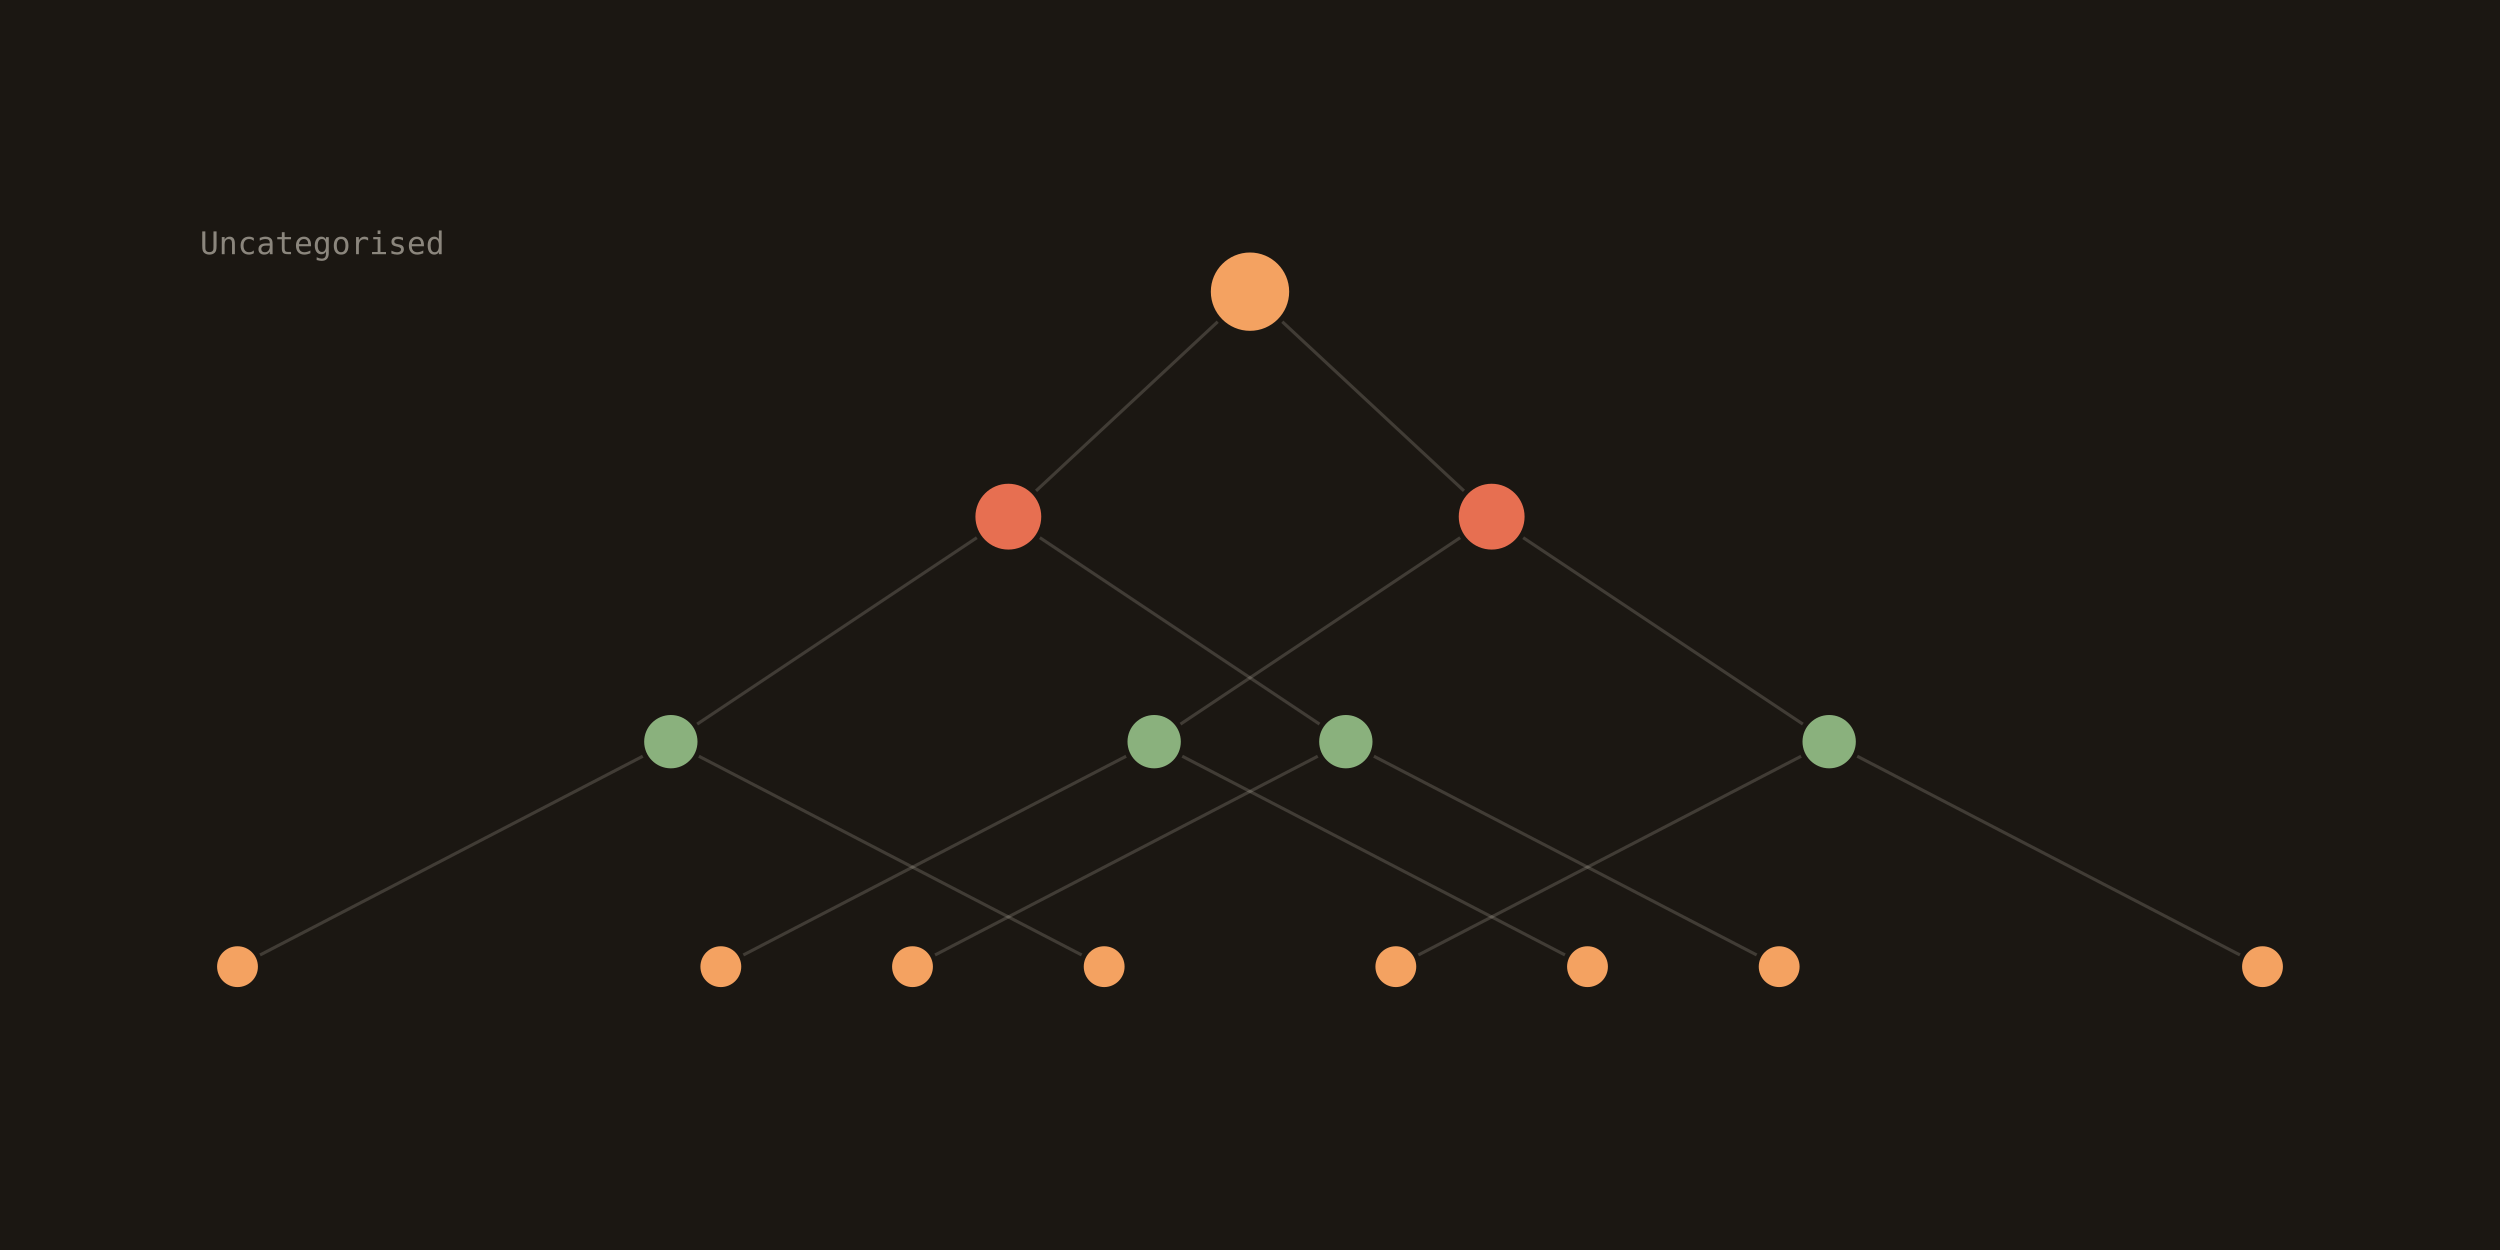
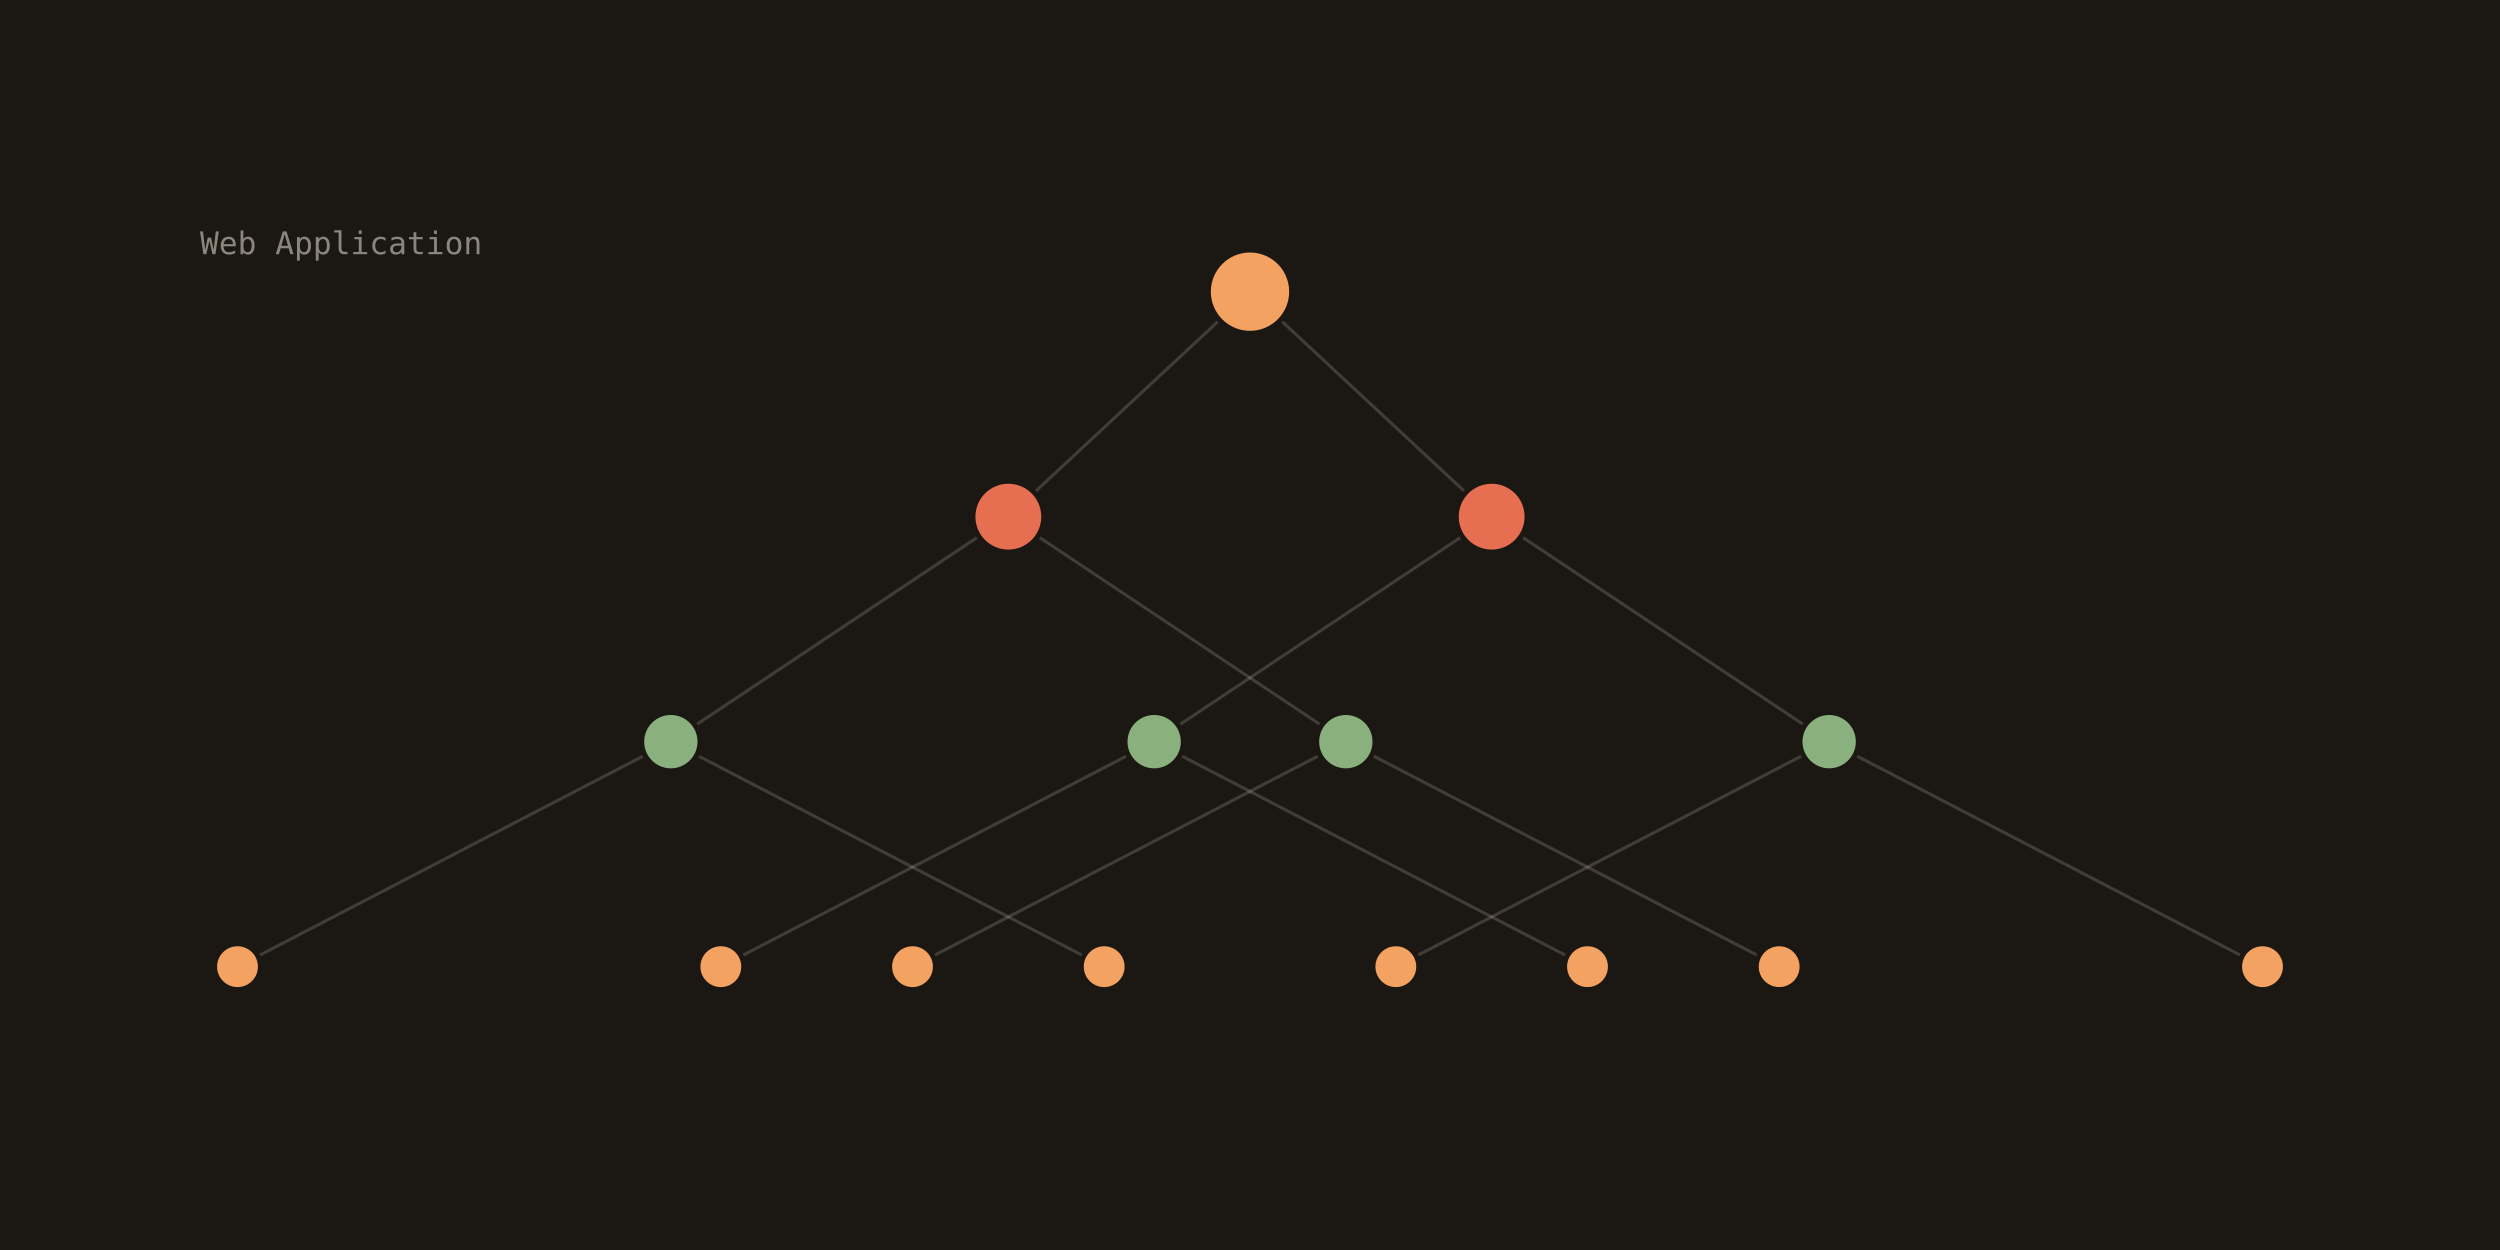
<svg xmlns="http://www.w3.org/2000/svg" viewBox="0 0 1200 600" width="1200" height="600" role="img" aria-label="grokmax-website domain model">
  <rect width="1200" height="600" fill="#1b1712" />
  <defs>
    <linearGradient id="gd" x1="0" y1="0" x2="1" y2="1">
      <stop offset="0%" stop-color="#f4a261" />
      <stop offset="100%" stop-color="#e76f51" />
    </linearGradient>
  </defs>
  <line x1="600.00" y1="140.00" x2="716.00" y2="248.00" stroke="rgba(253,246,233,0.300)" stroke-width="1.50" opacity="0.55" />
  <line x1="600.00" y1="140.00" x2="484.00" y2="248.00" stroke="rgba(253,246,233,0.300)" stroke-width="1.50" opacity="0.55" />
  <line x1="716.00" y1="248.00" x2="878.00" y2="356.00" stroke="rgba(253,246,233,0.300)" stroke-width="1.50" opacity="0.55" />
  <line x1="716.00" y1="248.00" x2="554.00" y2="356.00" stroke="rgba(253,246,233,0.300)" stroke-width="1.50" opacity="0.55" />
  <line x1="484.00" y1="248.00" x2="646.00" y2="356.00" stroke="rgba(253,246,233,0.300)" stroke-width="1.50" opacity="0.55" />
  <line x1="484.00" y1="248.00" x2="322.00" y2="356.00" stroke="rgba(253,246,233,0.300)" stroke-width="1.50" opacity="0.55" />
  <line x1="878.00" y1="356.00" x2="1086.00" y2="464.00" stroke="rgba(253,246,233,0.300)" stroke-width="1.50" opacity="0.55" />
  <line x1="878.00" y1="356.00" x2="670.00" y2="464.00" stroke="rgba(253,246,233,0.300)" stroke-width="1.50" opacity="0.55" />
  <line x1="554.00" y1="356.00" x2="762.00" y2="464.00" stroke="rgba(253,246,233,0.300)" stroke-width="1.50" opacity="0.55" />
  <line x1="554.00" y1="356.00" x2="346.00" y2="464.00" stroke="rgba(253,246,233,0.300)" stroke-width="1.50" opacity="0.55" />
  <line x1="646.00" y1="356.00" x2="854.00" y2="464.00" stroke="rgba(253,246,233,0.300)" stroke-width="1.50" opacity="0.55" />
  <line x1="646.00" y1="356.00" x2="438.00" y2="464.00" stroke="rgba(253,246,233,0.300)" stroke-width="1.50" opacity="0.55" />
  <line x1="322.00" y1="356.00" x2="530.00" y2="464.00" stroke="rgba(253,246,233,0.300)" stroke-width="1.50" opacity="0.55" />
  <line x1="322.00" y1="356.00" x2="114.00" y2="464.00" stroke="rgba(253,246,233,0.300)" stroke-width="1.50" opacity="0.55" />
  <circle cx="600.00" cy="140.00" r="20.00" fill="#f4a261" opacity="1.00" stroke="#1b1712" stroke-width="2.40" />
  <circle cx="716.00" cy="248.00" r="17.00" fill="#e76f51" opacity="1.00" stroke="#1b1712" stroke-width="2.40" />
  <circle cx="484.00" cy="248.00" r="17.00" fill="#e76f51" opacity="1.00" stroke="#1b1712" stroke-width="2.40" />
  <circle cx="878.00" cy="356.00" r="14.00" fill="#8ab17d" opacity="1.00" stroke="#1b1712" stroke-width="2.40" />
  <circle cx="554.00" cy="356.00" r="14.00" fill="#8ab17d" opacity="1.00" stroke="#1b1712" stroke-width="2.40" />
  <circle cx="646.00" cy="356.00" r="14.00" fill="#8ab17d" opacity="1.00" stroke="#1b1712" stroke-width="2.40" />
  <circle cx="322.00" cy="356.00" r="14.00" fill="#8ab17d" opacity="1.00" stroke="#1b1712" stroke-width="2.40" />
  <circle cx="1086.00" cy="464.00" r="11.00" fill="#f4a261" opacity="1.00" stroke="#1b1712" stroke-width="2.40" />
  <circle cx="670.00" cy="464.00" r="11.00" fill="#f4a261" opacity="1.00" stroke="#1b1712" stroke-width="2.40" />
  <circle cx="762.00" cy="464.00" r="11.00" fill="#f4a261" opacity="1.00" stroke="#1b1712" stroke-width="2.40" />
  <circle cx="346.00" cy="464.00" r="11.00" fill="#f4a261" opacity="1.00" stroke="#1b1712" stroke-width="2.40" />
  <circle cx="854.00" cy="464.00" r="11.00" fill="#f4a261" opacity="1.00" stroke="#1b1712" stroke-width="2.40" />
  <circle cx="438.00" cy="464.00" r="11.00" fill="#f4a261" opacity="1.00" stroke="#1b1712" stroke-width="2.40" />
  <circle cx="530.00" cy="464.00" r="11.00" fill="#f4a261" opacity="1.00" stroke="#1b1712" stroke-width="2.40" />
  <circle cx="114.00" cy="464.00" r="11.00" fill="#f4a261" opacity="1.00" stroke="#1b1712" stroke-width="2.40" />
-   <text x="96" y="122" font-family="ui-monospace,Menlo,monospace" font-size="15" fill="rgba(253,246,233,0.500)">Uncategorised</text>
+   <text x="96" y="122" font-family="ui-monospace,Menlo,monospace" font-size="15" fill="rgba(253,246,233,0.500)">Web Application</text>
</svg>
